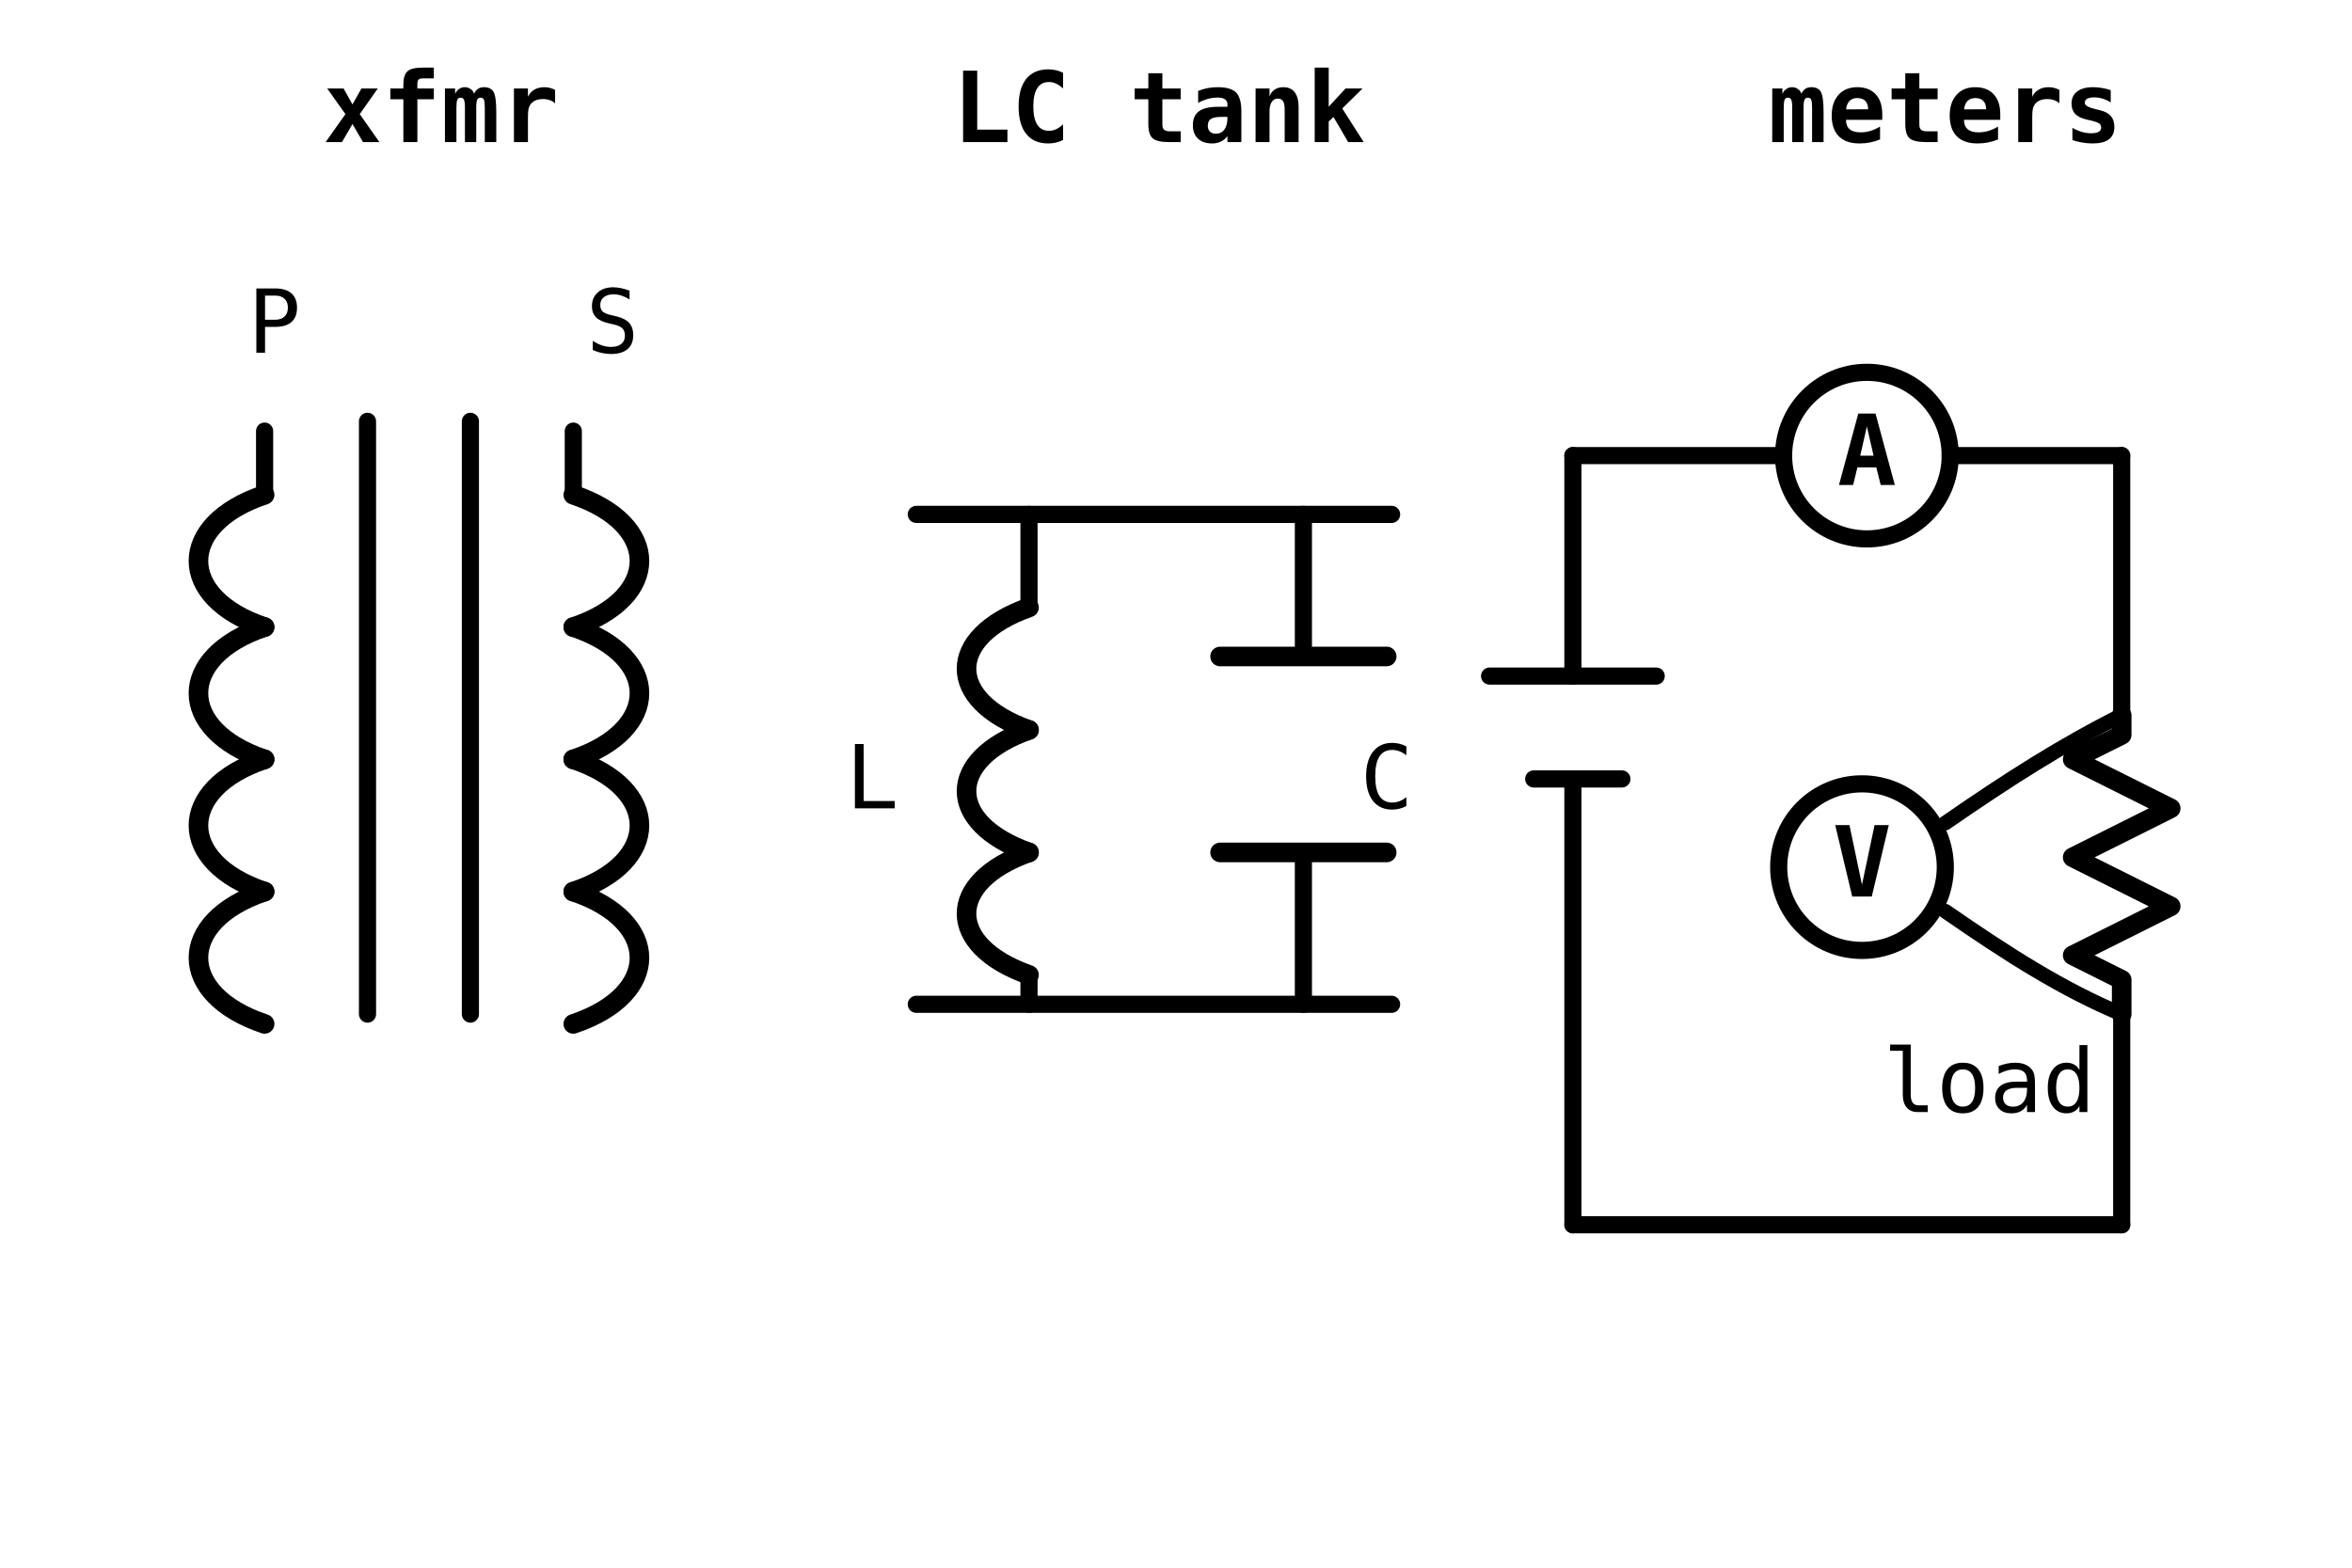
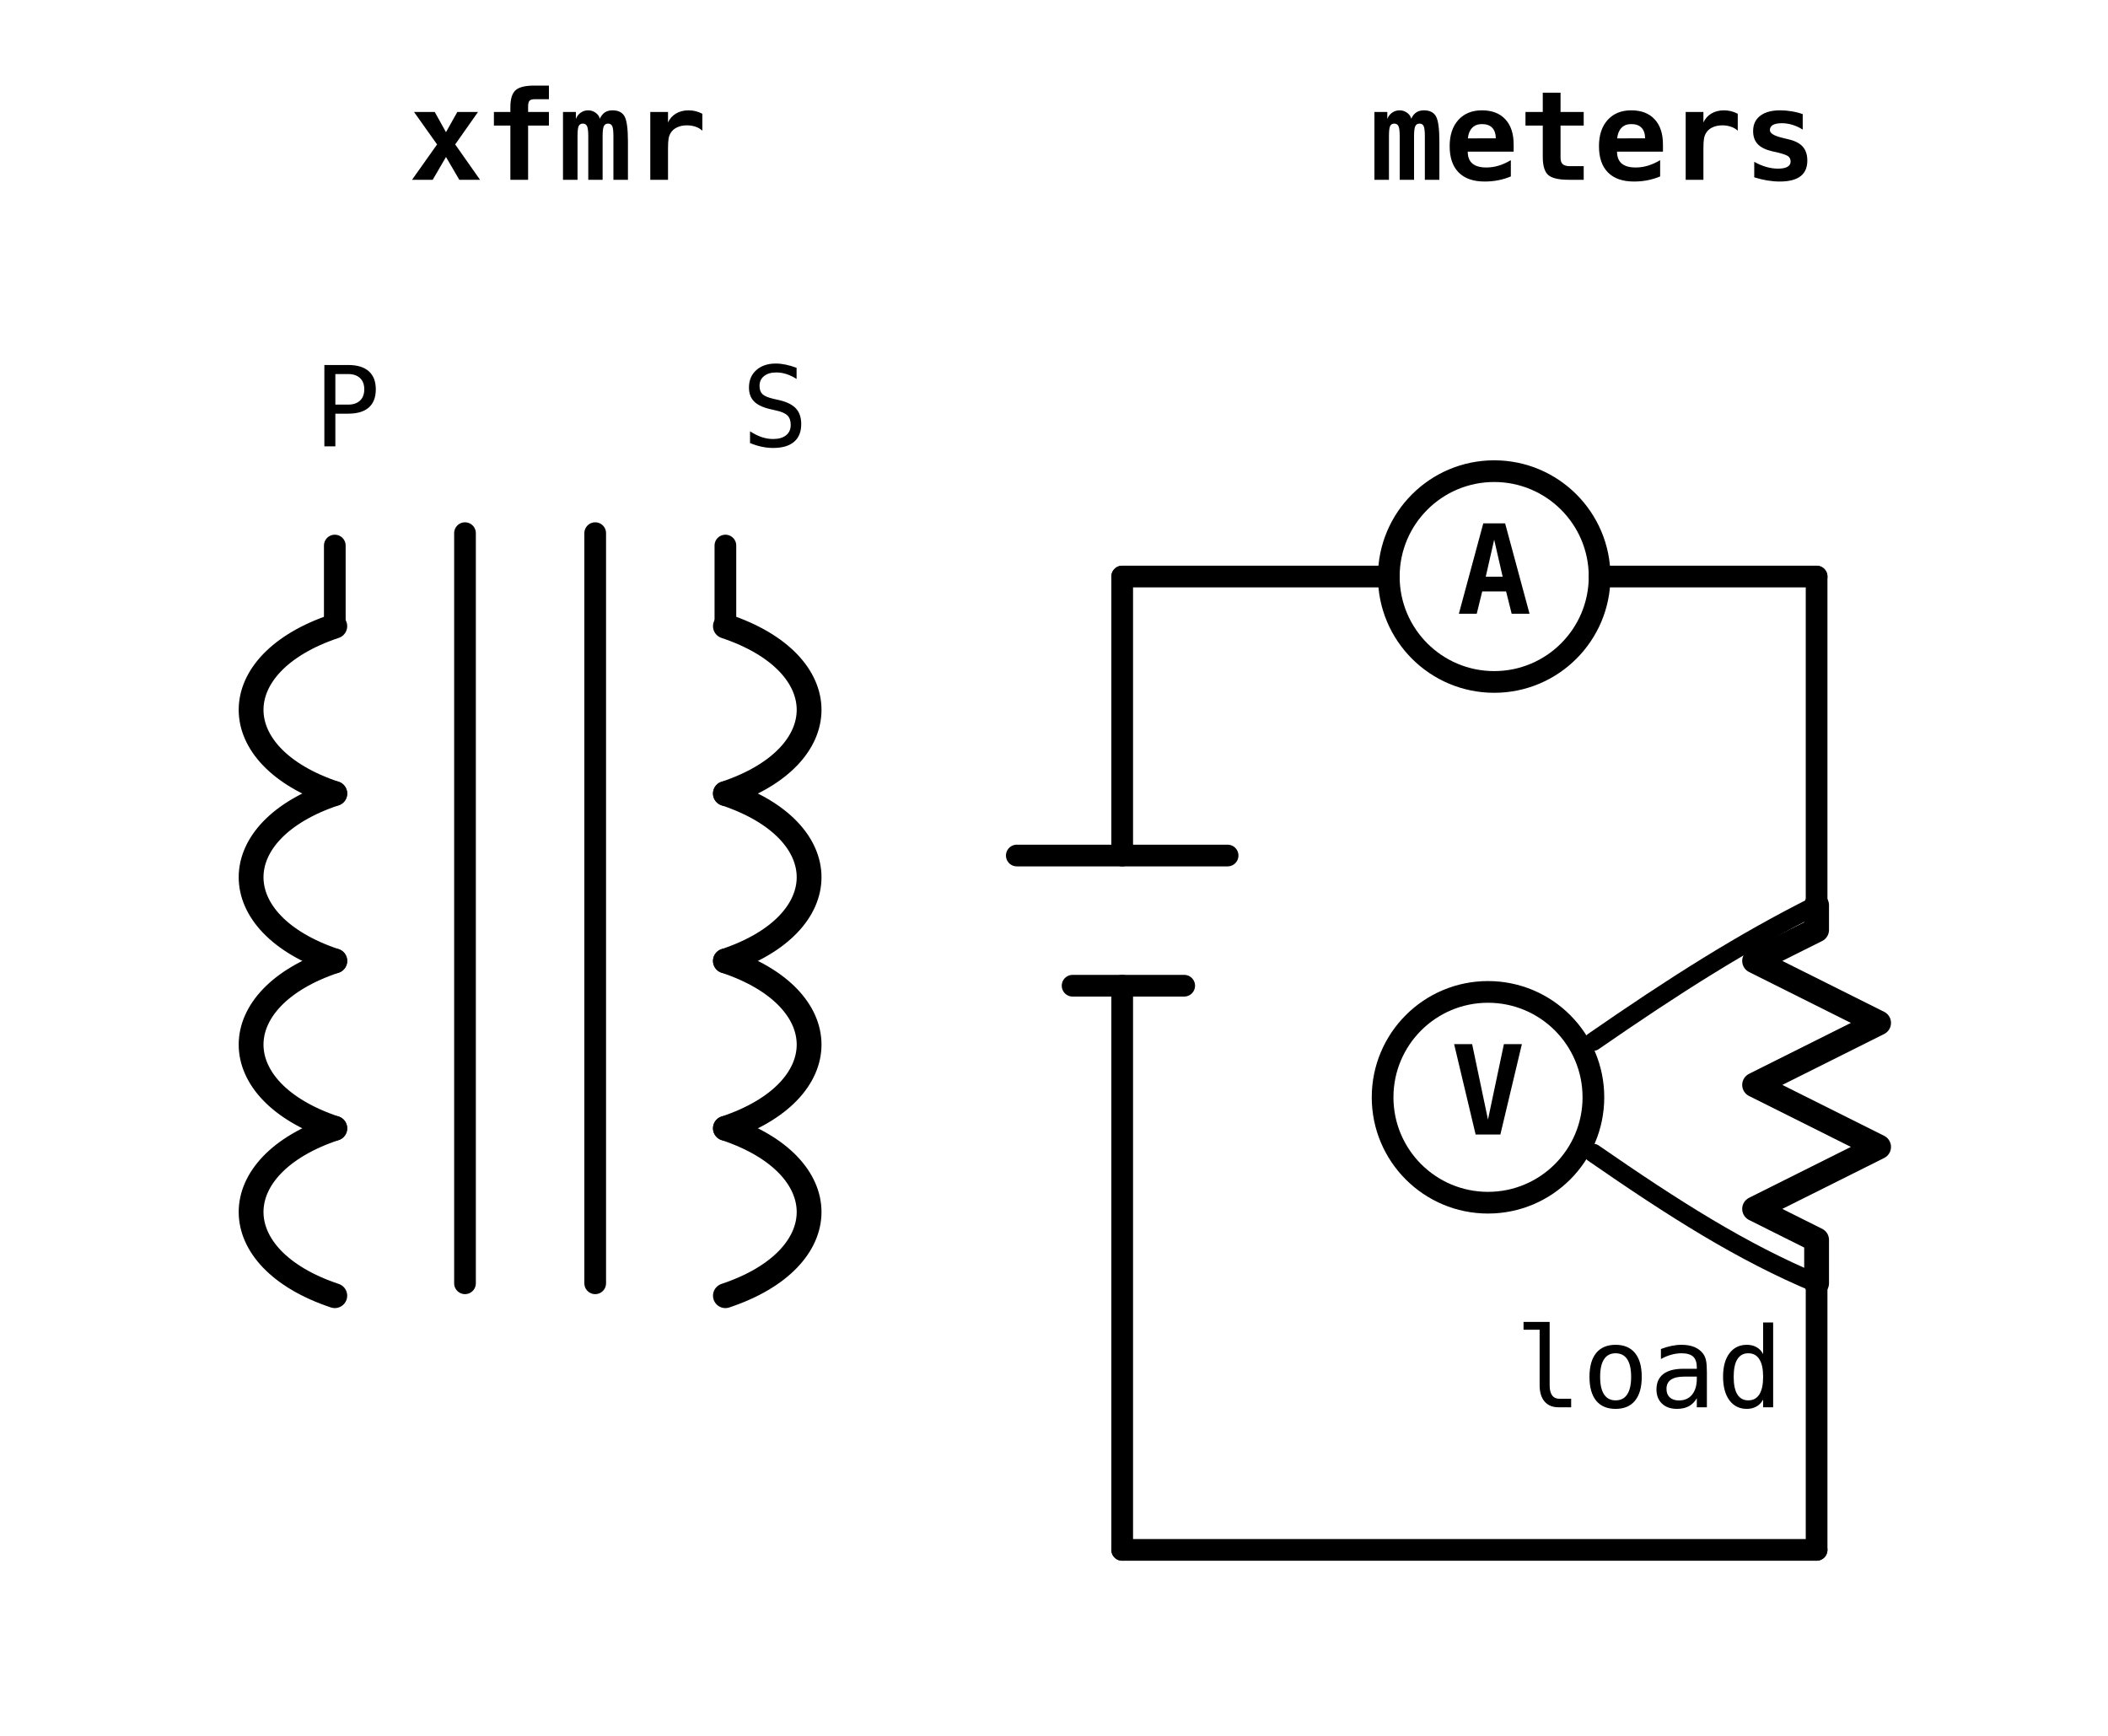
- <svg xmlns="http://www.w3.org/2000/svg" id="transformer-resonance-meters" viewBox="0 0 960 640" role="img">
+ <svg xmlns="http://www.w3.org/2000/svg" id="transformer-resonance-meters" viewBox="0 0 680 560" role="img">
  <g fill="none" stroke="currentColor" stroke-linecap="round" stroke-linejoin="round">
    <path d="M150 172 C150 248 150 334 150 414" stroke-width="7" />
    <path d="M192 172 C192 248 192 334 192 414" stroke-width="7" />
    <path d="M108 176 C108 188 108 194 108 202" stroke-width="7" />
    <path d="M108 202 C72 214 72 244 108 256" stroke-width="8" />
    <path d="M108 256 C72 268 72 298 108 310" stroke-width="8" />
    <path d="M108 310 C72 322 72 352 108 364" stroke-width="8" />
    <path d="M108 364 C72 376 72 406 108 418" stroke-width="8" />
    <path d="M234 176 C234 188 234 194 234 202" stroke-width="7" />
    <path d="M234 202 C270 214 270 244 234 256" stroke-width="8" />
    <path d="M234 256 C270 268 270 298 234 310" stroke-width="8" />
    <path d="M234 310 C270 322 270 352 234 364" stroke-width="8" />
    <path d="M234 364 C270 376 270 406 234 418" stroke-width="8" />
-     <path d="M374 210 C424 210 514 210 568 210" stroke-width="7" />
-     <path d="M374 410 C424 410 514 410 568 410" stroke-width="7" />
-     <path d="M420 210 C420 226 420 236 420 248" stroke-width="7" />
-     <path d="M420 248 C386 260 386 286 420 298" stroke-width="8" />
-     <path d="M420 298 C386 310 386 336 420 348" stroke-width="8" />
-     <path d="M420 348 C386 360 386 386 420 398" stroke-width="8" />
-     <path d="M420 398 C420 404 420 406 420 410" stroke-width="7" />
-     <path d="M532 210 C532 236 532 248 532 268" stroke-width="7" />
-     <path d="M498 268 C520 268 544 268 566 268" stroke-width="8" />
-     <path d="M498 348 C520 348 544 348 566 348" stroke-width="8" />
-     <path d="M532 348 C532 374 532 390 532 410" stroke-width="7" />
-     <path d="M642 186 C672 186 704 186 728 186" stroke-width="7" />
-     <circle cx="762" cy="186" r="34" stroke-width="7" />
-     <path d="M796 186 C820 186 842 186 866 186" stroke-width="7" />
-     <path d="M866 186 C866 226 866 258 866 292" stroke-width="7" />
-     <path d="M866 414 C866 446 866 472 866 500" stroke-width="7" />
-     <path d="M866 500 C792 500 716 500 642 500" stroke-width="7" />
-     <path d="M642 186 C642 226 642 252 642 276" stroke-width="7" />
-     <path d="M608 276 C630 276 654 276 676 276" stroke-width="7" />
-     <path d="M626 318 C638 318 650 318 662 318" stroke-width="7" />
-     <path d="M642 318 C642 386 642 446 642 500" stroke-width="7" />
-     <path d="M866 292 L866 300 L846 310 L886 330 L846 350 L886 370 L846 390 L866 400 L866 414" stroke-width="8" />
-     <circle cx="760" cy="354" r="34" stroke-width="7" />
-     <path d="M794 336 C820 318 842 304 866 292" stroke-width="6" />
-     <path d="M794 372 C820 390 842 404 866 414" stroke-width="6" />
+     <path d="M362 186 C392 186 424 186 448 186" stroke-width="7" />
+     <circle cx="482" cy="186" r="34" stroke-width="7" />
+     <path d="M516 186 C540 186 562 186 586 186" stroke-width="7" />
+     <path d="M586 186 C586 226 586 258 586 292" stroke-width="7" />
+     <path d="M586 414 C586 446 586 472 586 500" stroke-width="7" />
+     <path d="M586 500 C512 500 436 500 362 500" stroke-width="7" />
+     <path d="M362 186 C362 226 362 252 362 276" stroke-width="7" />
+     <path d="M328 276 C350 276 374 276 396 276" stroke-width="7" />
+     <path d="M346 318 C358 318 370 318 382 318" stroke-width="7" />
+     <path d="M362 318 C362 386 362 446 362 500" stroke-width="7" />
+     <path d="M586 292 L586 300 L566 310 L606 330 L566 350 L606 370 L566 390 L586 400 L586 414" stroke-width="8" />
+     <circle cx="480" cy="354" r="34" stroke-width="7" />
+     <path d="M514 336 C540 318 562 304 586 292" stroke-width="6" />
+     <path d="M514 372 C540 390 562 404 586 414" stroke-width="6" />
  </g>
  <g fill="currentColor" font-family="ui-monospace, SFMono-Regular, Menlo, Consolas, monospace" text-anchor="middle">
    <text x="180" y="58" font-size="40" font-weight="700">xfmr</text>
    <text x="112" y="144" font-size="36">P</text>
    <text x="250" y="144" font-size="36">S</text>
-     <text x="473" y="58" font-size="40" font-weight="700">LC tank</text>
-     <text x="356" y="330" font-size="36">L</text>
-     <text x="566" y="330" font-size="36">C</text>
-     <text x="794" y="58" font-size="40" font-weight="700">meters</text>
-     <text x="762" y="198" font-size="40" font-weight="700">A</text>
-     <text x="760" y="366" font-size="40" font-weight="700">V</text>
-     <text x="812" y="454" font-size="36">load</text>
+     <text x="514" y="58" font-size="40" font-weight="700">meters</text>
+     <text x="482" y="198" font-size="40" font-weight="700">A</text>
+     <text x="480" y="366" font-size="40" font-weight="700">V</text>
+     <text x="532" y="454" font-size="36">load</text>
  </g>
</svg>
